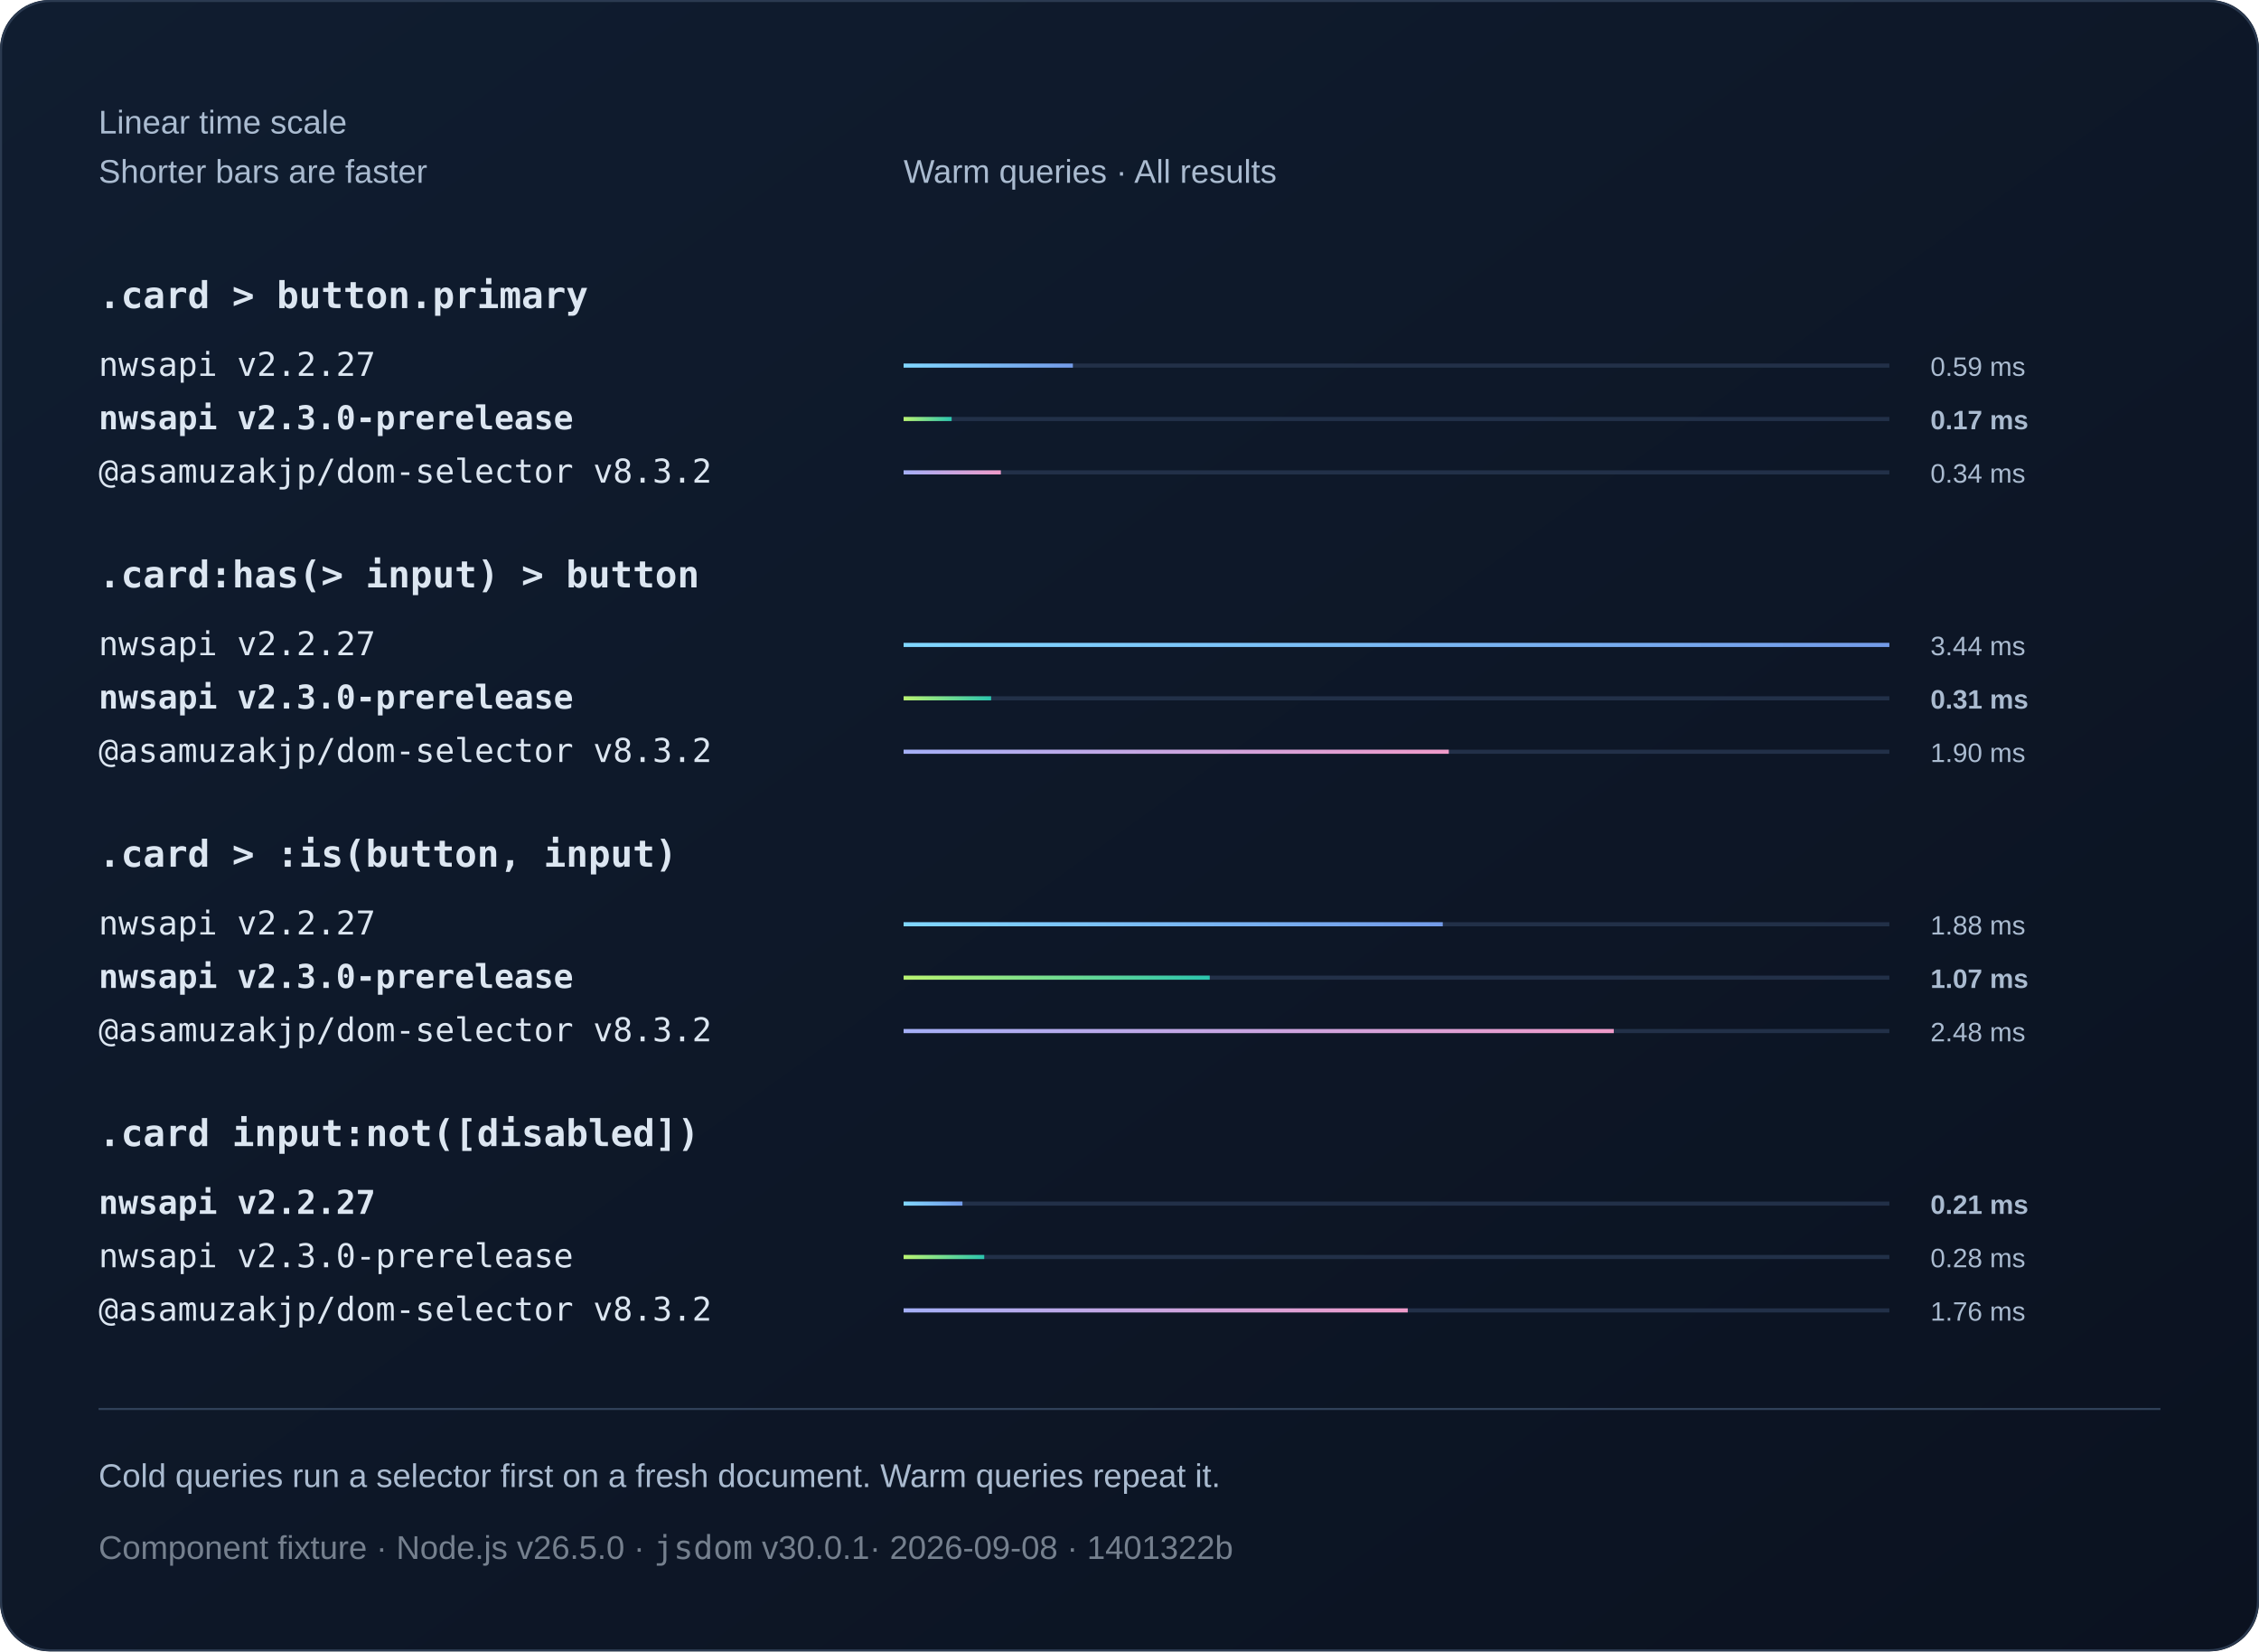
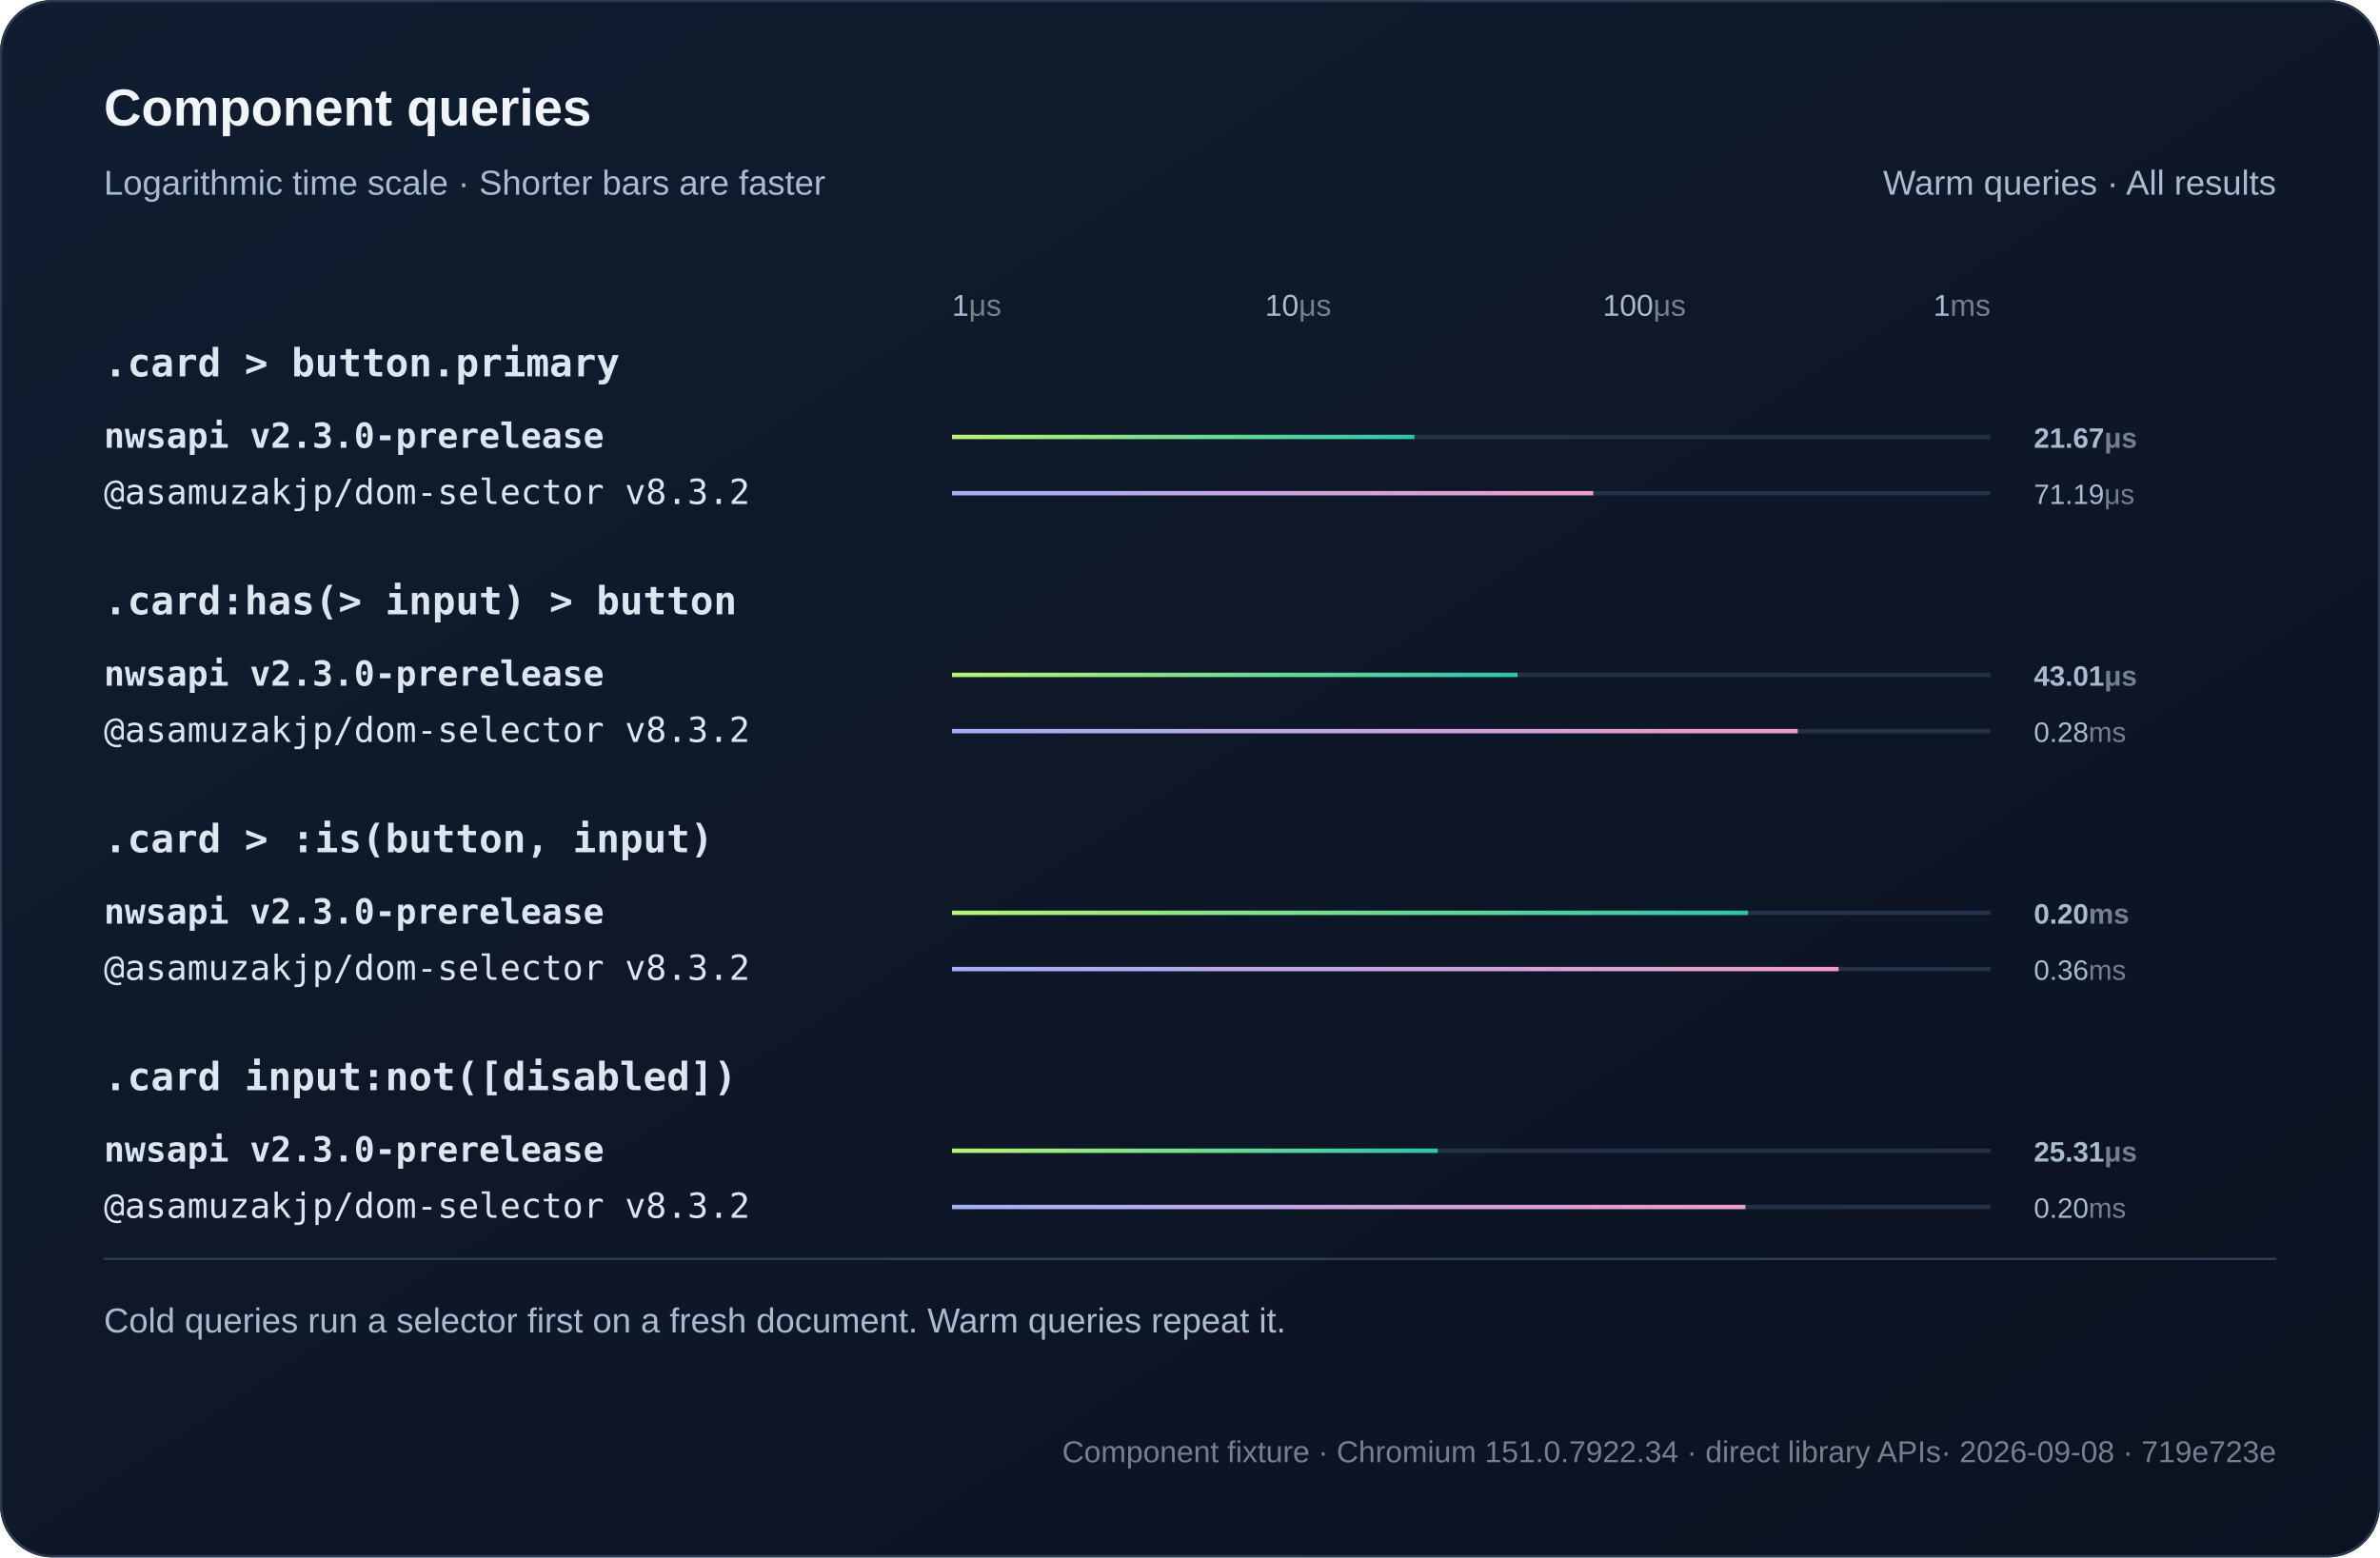
- <svg xmlns="http://www.w3.org/2000/svg" width="1100" height="804" viewBox="0 0 1100 804" role="img">
+ <svg xmlns="http://www.w3.org/2000/svg" width="1100" height="720" viewBox="0 0 1100 720" role="img">
  <defs>
    <linearGradient id="bg" x2="1" y2="1">
      <stop stop-color="#101d30" />
      <stop offset="1" stop-color="#0b1220" />
    </linearGradient>
    <linearGradient id="series0">
-       <stop stop-color="#80d7ff" />
-       <stop offset="1" stop-color="#739be8" />
-     </linearGradient>
-     <linearGradient id="series1">
      <stop stop-color="#baf471" />
      <stop offset="1" stop-color="#2bc5ae" />
    </linearGradient>
-     <linearGradient id="series2">
+     <linearGradient id="series1">
      <stop stop-color="#a4aff7" />
      <stop offset="1" stop-color="#ef9bc9" />
    </linearGradient>
  </defs>
  <style>text{font-family:Arial,Helvetica,sans-serif;fill:#f0f5fa}
.muted{fill:#aabbd0;font:16px Arial,Helvetica,sans-serif}
.code{font:18px Consolas,Menlo,monospace;fill:#dce6f1}
.note .code{font:16px Consolas,Menlo,monospace}
- .metadata,.metadata .code{fill:#75808e}
+ .metadata,.metadata .code{fill:#75808e;font-size:14px}
+ .chart-title{font-size:24px;font-weight:700}
+ .unit{fill:#75808e}
+ .package{font-family:Consolas,Menlo,monospace}
.comparison{font-size:14px;font-variant-numeric:tabular-nums}
.tick{fill:#aabbd0;font-size:12px}
.time{fill:#aabbd0;font-size:13px;font-variant-numeric:tabular-nums}
- .engine{font-size:16px}.selector{font-weight:600}.bar{transform-box:fill-box;transform-origin:left center;animation:fill 800ms ease-out 1 both}@keyframes fill{from{transform:scaleX(0)}to{transform:scaleX(1)}}@media(prefers-reduced-motion:reduce){.bar{animation:none}}</style>
-   <rect width="1100" height="804" rx="24" fill="url(#bg)" />
-   <rect x=".5" y=".5" width="1099" height="803" rx="24" fill="none" stroke="#2b3a50" />
-   <text x="48" y="65" class="muted">Linear time scale</text>
-   <text x="48" y="89" class="muted">Shorter bars are faster</text>
-   <text x="440" y="89" class="muted">Warm queries · All results</text>
-   <text x="48" y="150" class="code selector">.card &gt; button.primary</text>
+ .engine{font-size:16px}.selector{font-weight:600}.tick{font-size:14px}.bar{transform-box:fill-box;transform-origin:left center;animation:fill 800ms ease-out both}@keyframes fill{from{transform:scaleX(0)}to{transform:scaleX(1)}}@media(prefers-reduced-motion:reduce){.bar{animation:none}}</style>
+   <rect width="1100" height="720" rx="24" fill="url(#bg)" />
+   <rect x=".5" y=".5" width="1099" height="719" rx="24" fill="none" stroke="#2b3a50" />
+   <text x="48" y="58" class="chart-title">Component queries</text>
+   <text x="48" y="90" class="muted">Logarithmic time scale · Shorter bars are faster</text>
+   <text x="1052" y="90" text-anchor="end" class="muted">Warm queries · All results</text>
+   <text x="440" y="146" text-anchor="start" class="tick">1<tspan class="unit">μs</tspan>
+   </text>
+   <text x="600" y="146" text-anchor="middle" class="tick">10<tspan class="unit">μs</tspan>
+   </text>
+   <text x="760" y="146" text-anchor="middle" class="tick">100<tspan class="unit">μs</tspan>
+   </text>
+   <text x="920" y="146" text-anchor="end" class="tick">1<tspan class="unit">ms</tspan>
+   </text>
+   <text x="48" y="174" class="code selector">.card &gt; button.primary</text>
  <g>
-     <text x="48" y="183" class="code engine">nwsapi v2.2.27</text>
-     <path d="M440 178h480" stroke="#223048" stroke-width="2" />
-     <rect class="bar" x="440" y="177" width="82.43" height="2" fill="url(#series0)" />
-     <text x="940" y="183" class="time">0.59 ms</text>
+     <text x="48" y="207" class="code engine" style="font-weight:700">nwsapi v2.3.0-prerelease</text>
+     <path d="M440 202h480" stroke="#223048" stroke-width="2" />
+     <rect class="bar" x="440" y="201" width="213.72" height="2" fill="url(#series0)" />
+     <text x="940" y="207" class="time" style="font-weight:700">21.67<tspan class="unit">μs</tspan>
+     </text>
  </g>
  <g>
-     <text x="48" y="209" class="code engine" style="font-weight:700">nwsapi v2.3.0-prerelease</text>
-     <path d="M440 204h480" stroke="#223048" stroke-width="2" />
-     <rect class="bar" x="440" y="203" width="23.39" height="2" fill="url(#series1)" />
-     <text x="940" y="209" class="time" style="font-weight:700">0.17 ms</text>
+     <text x="48" y="233" class="code engine">@asamuzakjp/dom-selector v8.3.2</text>
+     <path d="M440 228h480" stroke="#223048" stroke-width="2" />
+     <rect class="bar" x="440" y="227" width="296.38" height="2" fill="url(#series1)" />
+     <text x="940" y="233" class="time">71.19<tspan class="unit">μs</tspan>
+     </text>
+   </g>
+   <text x="48" y="284" class="code selector">.card:has(&gt; input) &gt; button</text>
+   <g>
+     <text x="48" y="317" class="code engine" style="font-weight:700">nwsapi v2.3.0-prerelease</text>
+     <path d="M440 312h480" stroke="#223048" stroke-width="2" />
+     <rect class="bar" x="440" y="311" width="261.37" height="2" fill="url(#series0)" />
+     <text x="940" y="317" class="time" style="font-weight:700">43.01<tspan class="unit">μs</tspan>
+     </text>
  </g>
  <g>
-     <text x="48" y="235" class="code engine">@asamuzakjp/dom-selector v8.3.2</text>
-     <path d="M440 230h480" stroke="#223048" stroke-width="2" />
-     <rect class="bar" x="440" y="229" width="47.36" height="2" fill="url(#series2)" />
-     <text x="940" y="235" class="time">0.34 ms</text>
+     <text x="48" y="343" class="code engine">@asamuzakjp/dom-selector v8.3.2</text>
+     <path d="M440 338h480" stroke="#223048" stroke-width="2" />
+     <rect class="bar" x="440" y="337" width="390.88" height="2" fill="url(#series1)" />
+     <text x="940" y="343" class="time">0.28<tspan class="unit">ms</tspan>
+     </text>
  </g>
-   <text x="48" y="286" class="code selector">.card:has(&gt; input) &gt; button</text>
+   <text x="48" y="394" class="code selector">.card &gt; :is(button, input)</text>
  <g>
-     <text x="48" y="319" class="code engine">nwsapi v2.2.27</text>
-     <path d="M440 314h480" stroke="#223048" stroke-width="2" />
-     <rect class="bar" x="440" y="313" width="480" height="2" fill="url(#series0)" />
-     <text x="940" y="319" class="time">3.44 ms</text>
+     <text x="48" y="427" class="code engine" style="font-weight:700">nwsapi v2.3.0-prerelease</text>
+     <path d="M440 422h480" stroke="#223048" stroke-width="2" />
+     <rect class="bar" x="440" y="421" width="367.94" height="2" fill="url(#series0)" />
+     <text x="940" y="427" class="time" style="font-weight:700">0.20<tspan class="unit">ms</tspan>
+     </text>
  </g>
  <g>
-     <text x="48" y="345" class="code engine" style="font-weight:700">nwsapi v2.3.0-prerelease</text>
-     <path d="M440 340h480" stroke="#223048" stroke-width="2" />
-     <rect class="bar" x="440" y="339" width="42.61" height="2" fill="url(#series1)" />
-     <text x="940" y="345" class="time" style="font-weight:700">0.31 ms</text>
+     <text x="48" y="453" class="code engine">@asamuzakjp/dom-selector v8.3.2</text>
+     <path d="M440 448h480" stroke="#223048" stroke-width="2" />
+     <rect class="bar" x="440" y="447" width="409.77" height="2" fill="url(#series1)" />
+     <text x="940" y="453" class="time">0.36<tspan class="unit">ms</tspan>
+     </text>
+   </g>
+   <text x="48" y="504" class="code selector">.card input:not([disabled])</text>
+   <g>
+     <text x="48" y="537" class="code engine" style="font-weight:700">nwsapi v2.3.0-prerelease</text>
+     <path d="M440 532h480" stroke="#223048" stroke-width="2" />
+     <rect class="bar" x="440" y="531" width="224.51" height="2" fill="url(#series0)" />
+     <text x="940" y="537" class="time" style="font-weight:700">25.31<tspan class="unit">μs</tspan>
+     </text>
  </g>
  <g>
-     <text x="48" y="371" class="code engine">@asamuzakjp/dom-selector v8.3.2</text>
-     <path d="M440 366h480" stroke="#223048" stroke-width="2" />
-     <rect class="bar" x="440" y="365" width="265.48" height="2" fill="url(#series2)" />
-     <text x="940" y="371" class="time">1.90 ms</text>
+     <text x="48" y="563" class="code engine">@asamuzakjp/dom-selector v8.3.2</text>
+     <path d="M440 558h480" stroke="#223048" stroke-width="2" />
+     <rect class="bar" x="440" y="557" width="366.73" height="2" fill="url(#series1)" />
+     <text x="940" y="563" class="time">0.20<tspan class="unit">ms</tspan>
+     </text>
  </g>
-   <text x="48" y="422" class="code selector">.card &gt; :is(button, input)</text>
-   <g>
-     <text x="48" y="455" class="code engine">nwsapi v2.2.27</text>
-     <path d="M440 450h480" stroke="#223048" stroke-width="2" />
-     <rect class="bar" x="440" y="449" width="262.54" height="2" fill="url(#series0)" />
-     <text x="940" y="455" class="time">1.88 ms</text>
-   </g>
-   <g>
-     <text x="48" y="481" class="code engine" style="font-weight:700">nwsapi v2.3.0-prerelease</text>
-     <path d="M440 476h480" stroke="#223048" stroke-width="2" />
-     <rect class="bar" x="440" y="475" width="149.07" height="2" fill="url(#series1)" />
-     <text x="940" y="481" class="time" style="font-weight:700">1.07 ms</text>
-   </g>
-   <g>
-     <text x="48" y="507" class="code engine">@asamuzakjp/dom-selector v8.3.2</text>
-     <path d="M440 502h480" stroke="#223048" stroke-width="2" />
-     <rect class="bar" x="440" y="501" width="345.82" height="2" fill="url(#series2)" />
-     <text x="940" y="507" class="time">2.48 ms</text>
-   </g>
-   <text x="48" y="558" class="code selector">.card input:not([disabled])</text>
-   <g>
-     <text x="48" y="591" class="code engine" style="font-weight:700">nwsapi v2.2.27</text>
-     <path d="M440 586h480" stroke="#223048" stroke-width="2" />
-     <rect class="bar" x="440" y="585" width="28.66" height="2" fill="url(#series0)" />
-     <text x="940" y="591" class="time" style="font-weight:700">0.21 ms</text>
-   </g>
-   <g>
-     <text x="48" y="617" class="code engine">nwsapi v2.3.0-prerelease</text>
-     <path d="M440 612h480" stroke="#223048" stroke-width="2" />
-     <rect class="bar" x="440" y="611" width="39.27" height="2" fill="url(#series1)" />
-     <text x="940" y="617" class="time">0.28 ms</text>
-   </g>
-   <g>
-     <text x="48" y="643" class="code engine">@asamuzakjp/dom-selector v8.3.2</text>
-     <path d="M440 638h480" stroke="#223048" stroke-width="2" />
-     <rect class="bar" x="440" y="637" width="245.49" height="2" fill="url(#series2)" />
-     <text x="940" y="643" class="time">1.76 ms</text>
-   </g>
-   <path d="M48 686h1004" stroke="#304159" />
-   <text x="48" y="724" class="muted">Cold queries run a selector first on a fresh document. Warm queries repeat it.</text>
-   <text x="48" y="759" class="muted note metadata">Component fixture · Node.js v26.5.0 · <tspan class="code">jsdom</tspan> v30.0.1<tspan fill="#75808e"> · 2026-09-08 · 1401322b</tspan>
+   <path d="M48 582h1004" stroke="#304159" />
+   <text x="48" y="616" class="muted">Cold queries run a selector first on a fresh document. Warm queries repeat it.</text>
+   <text x="1052" y="676" text-anchor="end" class="muted note metadata">Component fixture · Chromium 151.0.7922.34 · direct library APIs<tspan fill="#75808e"> · 2026-09-08 · 719e723e</tspan>
  </text>
</svg>
